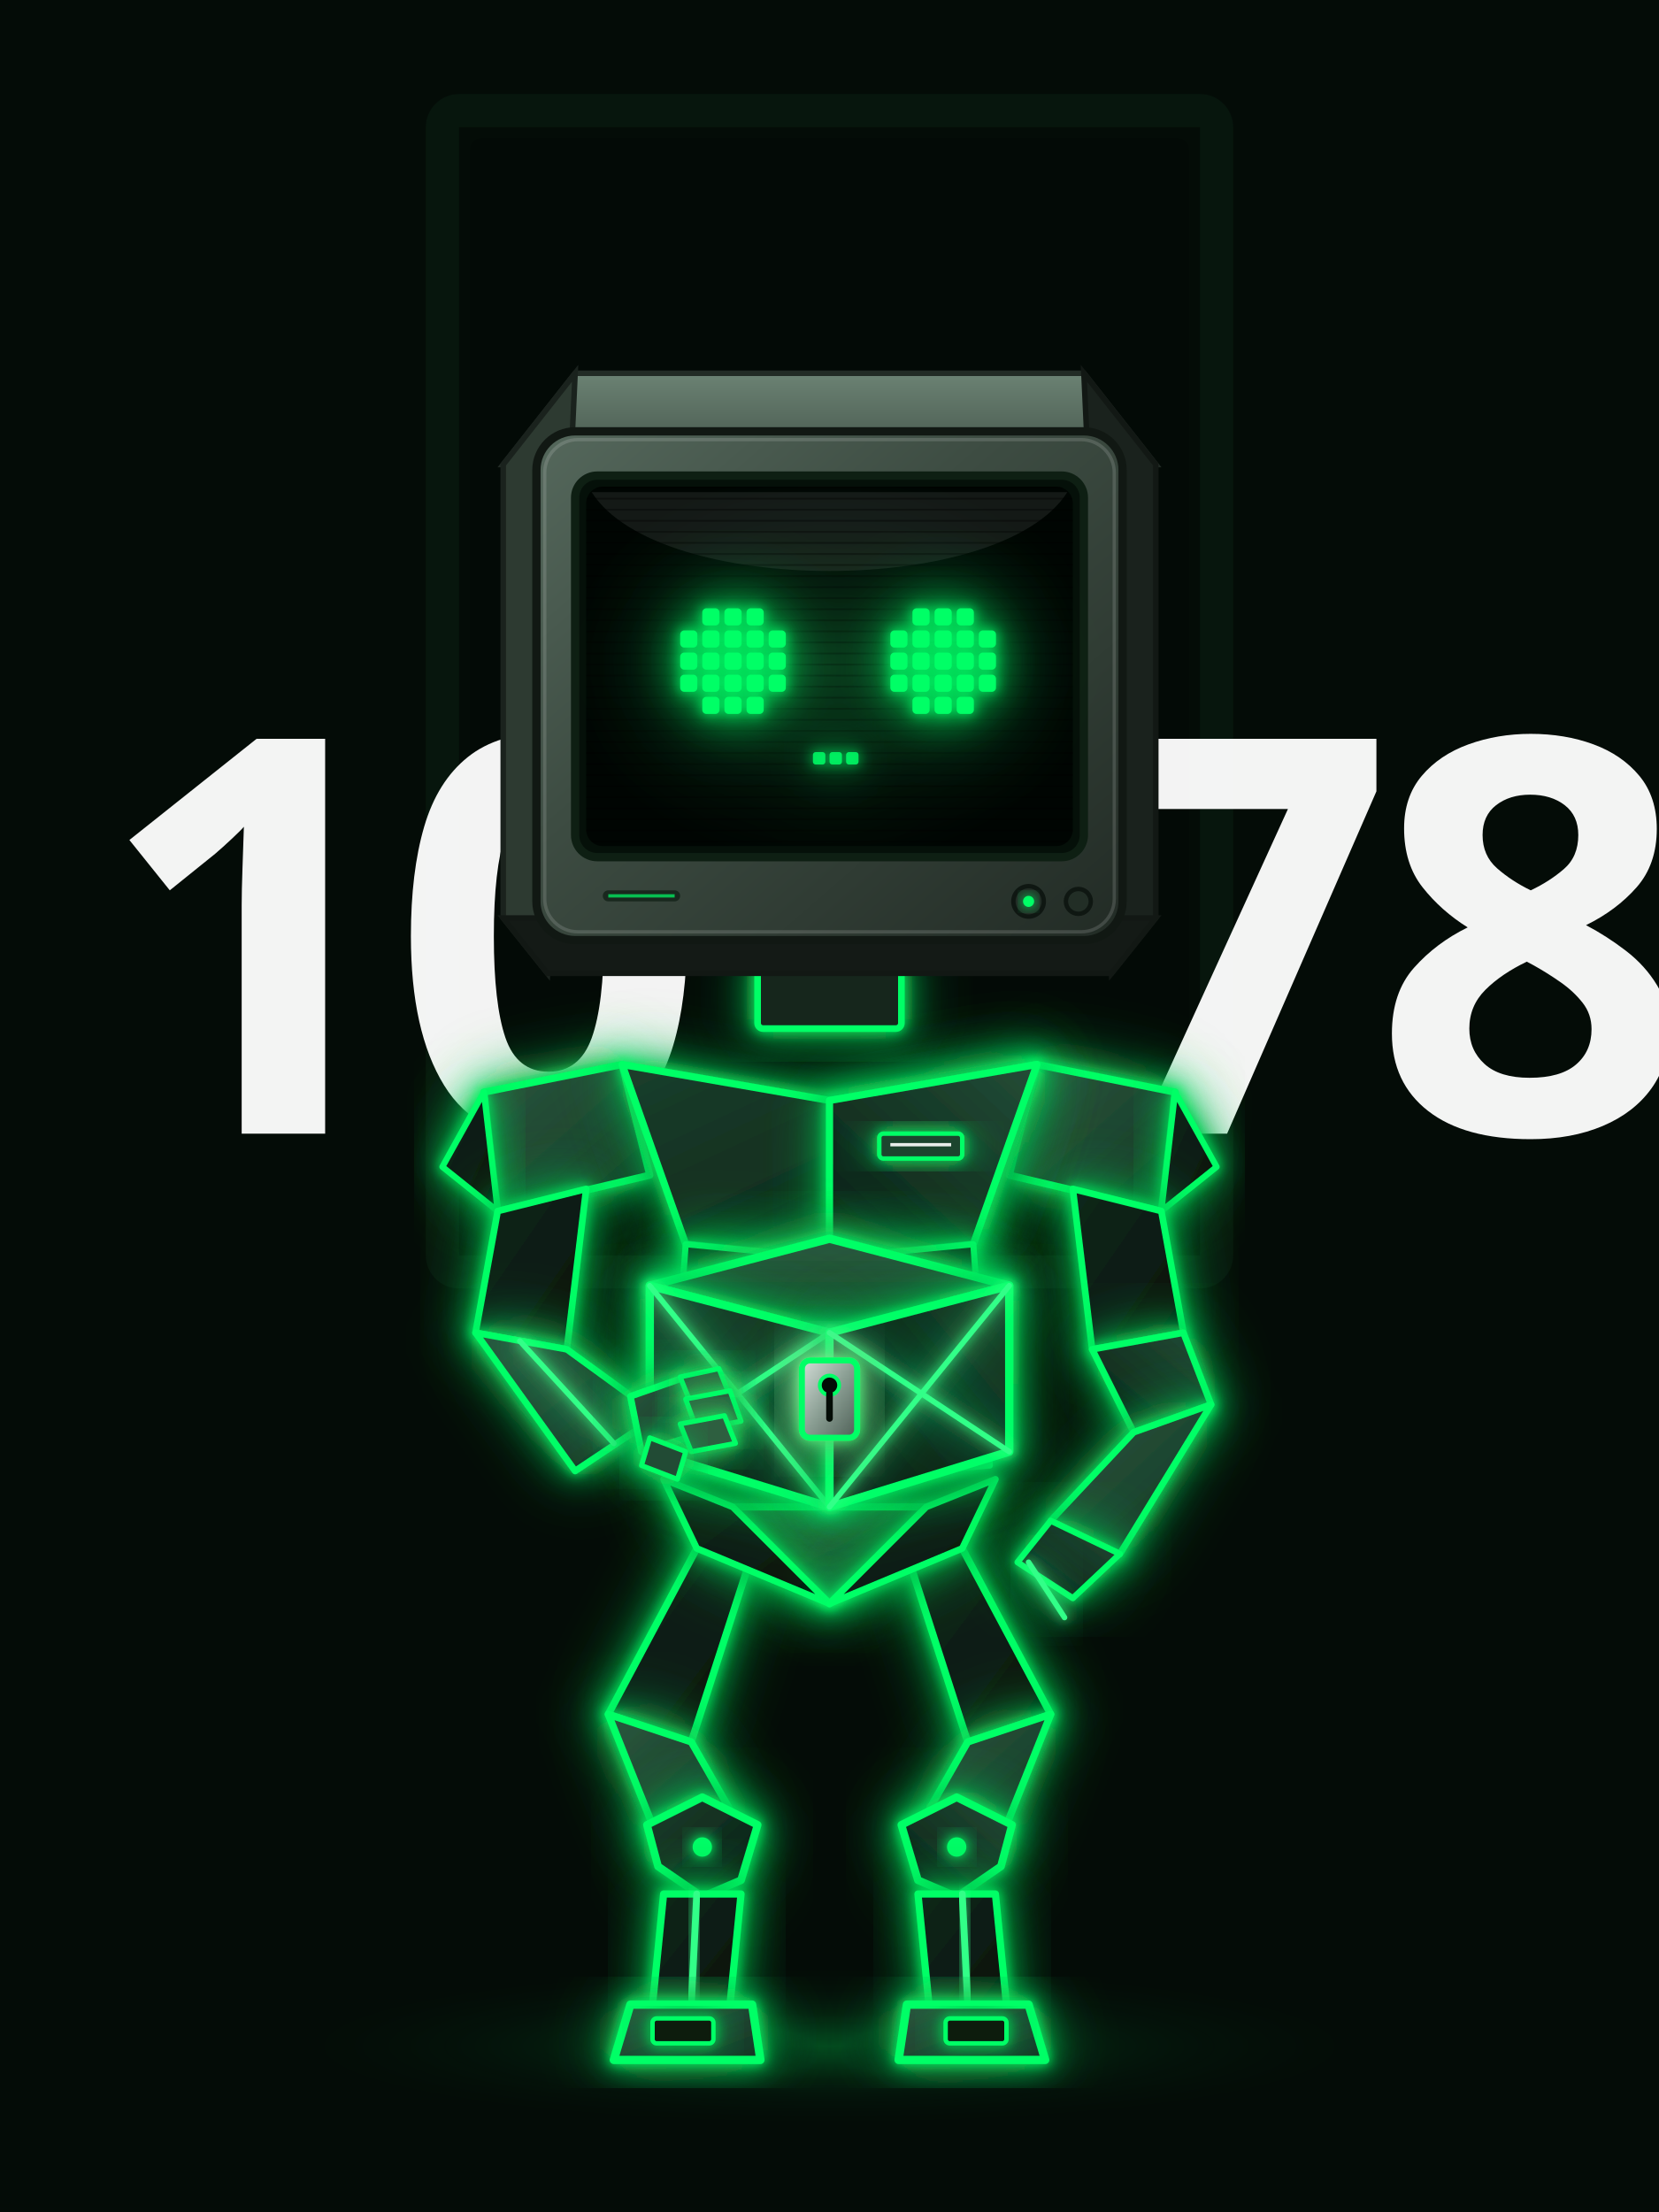
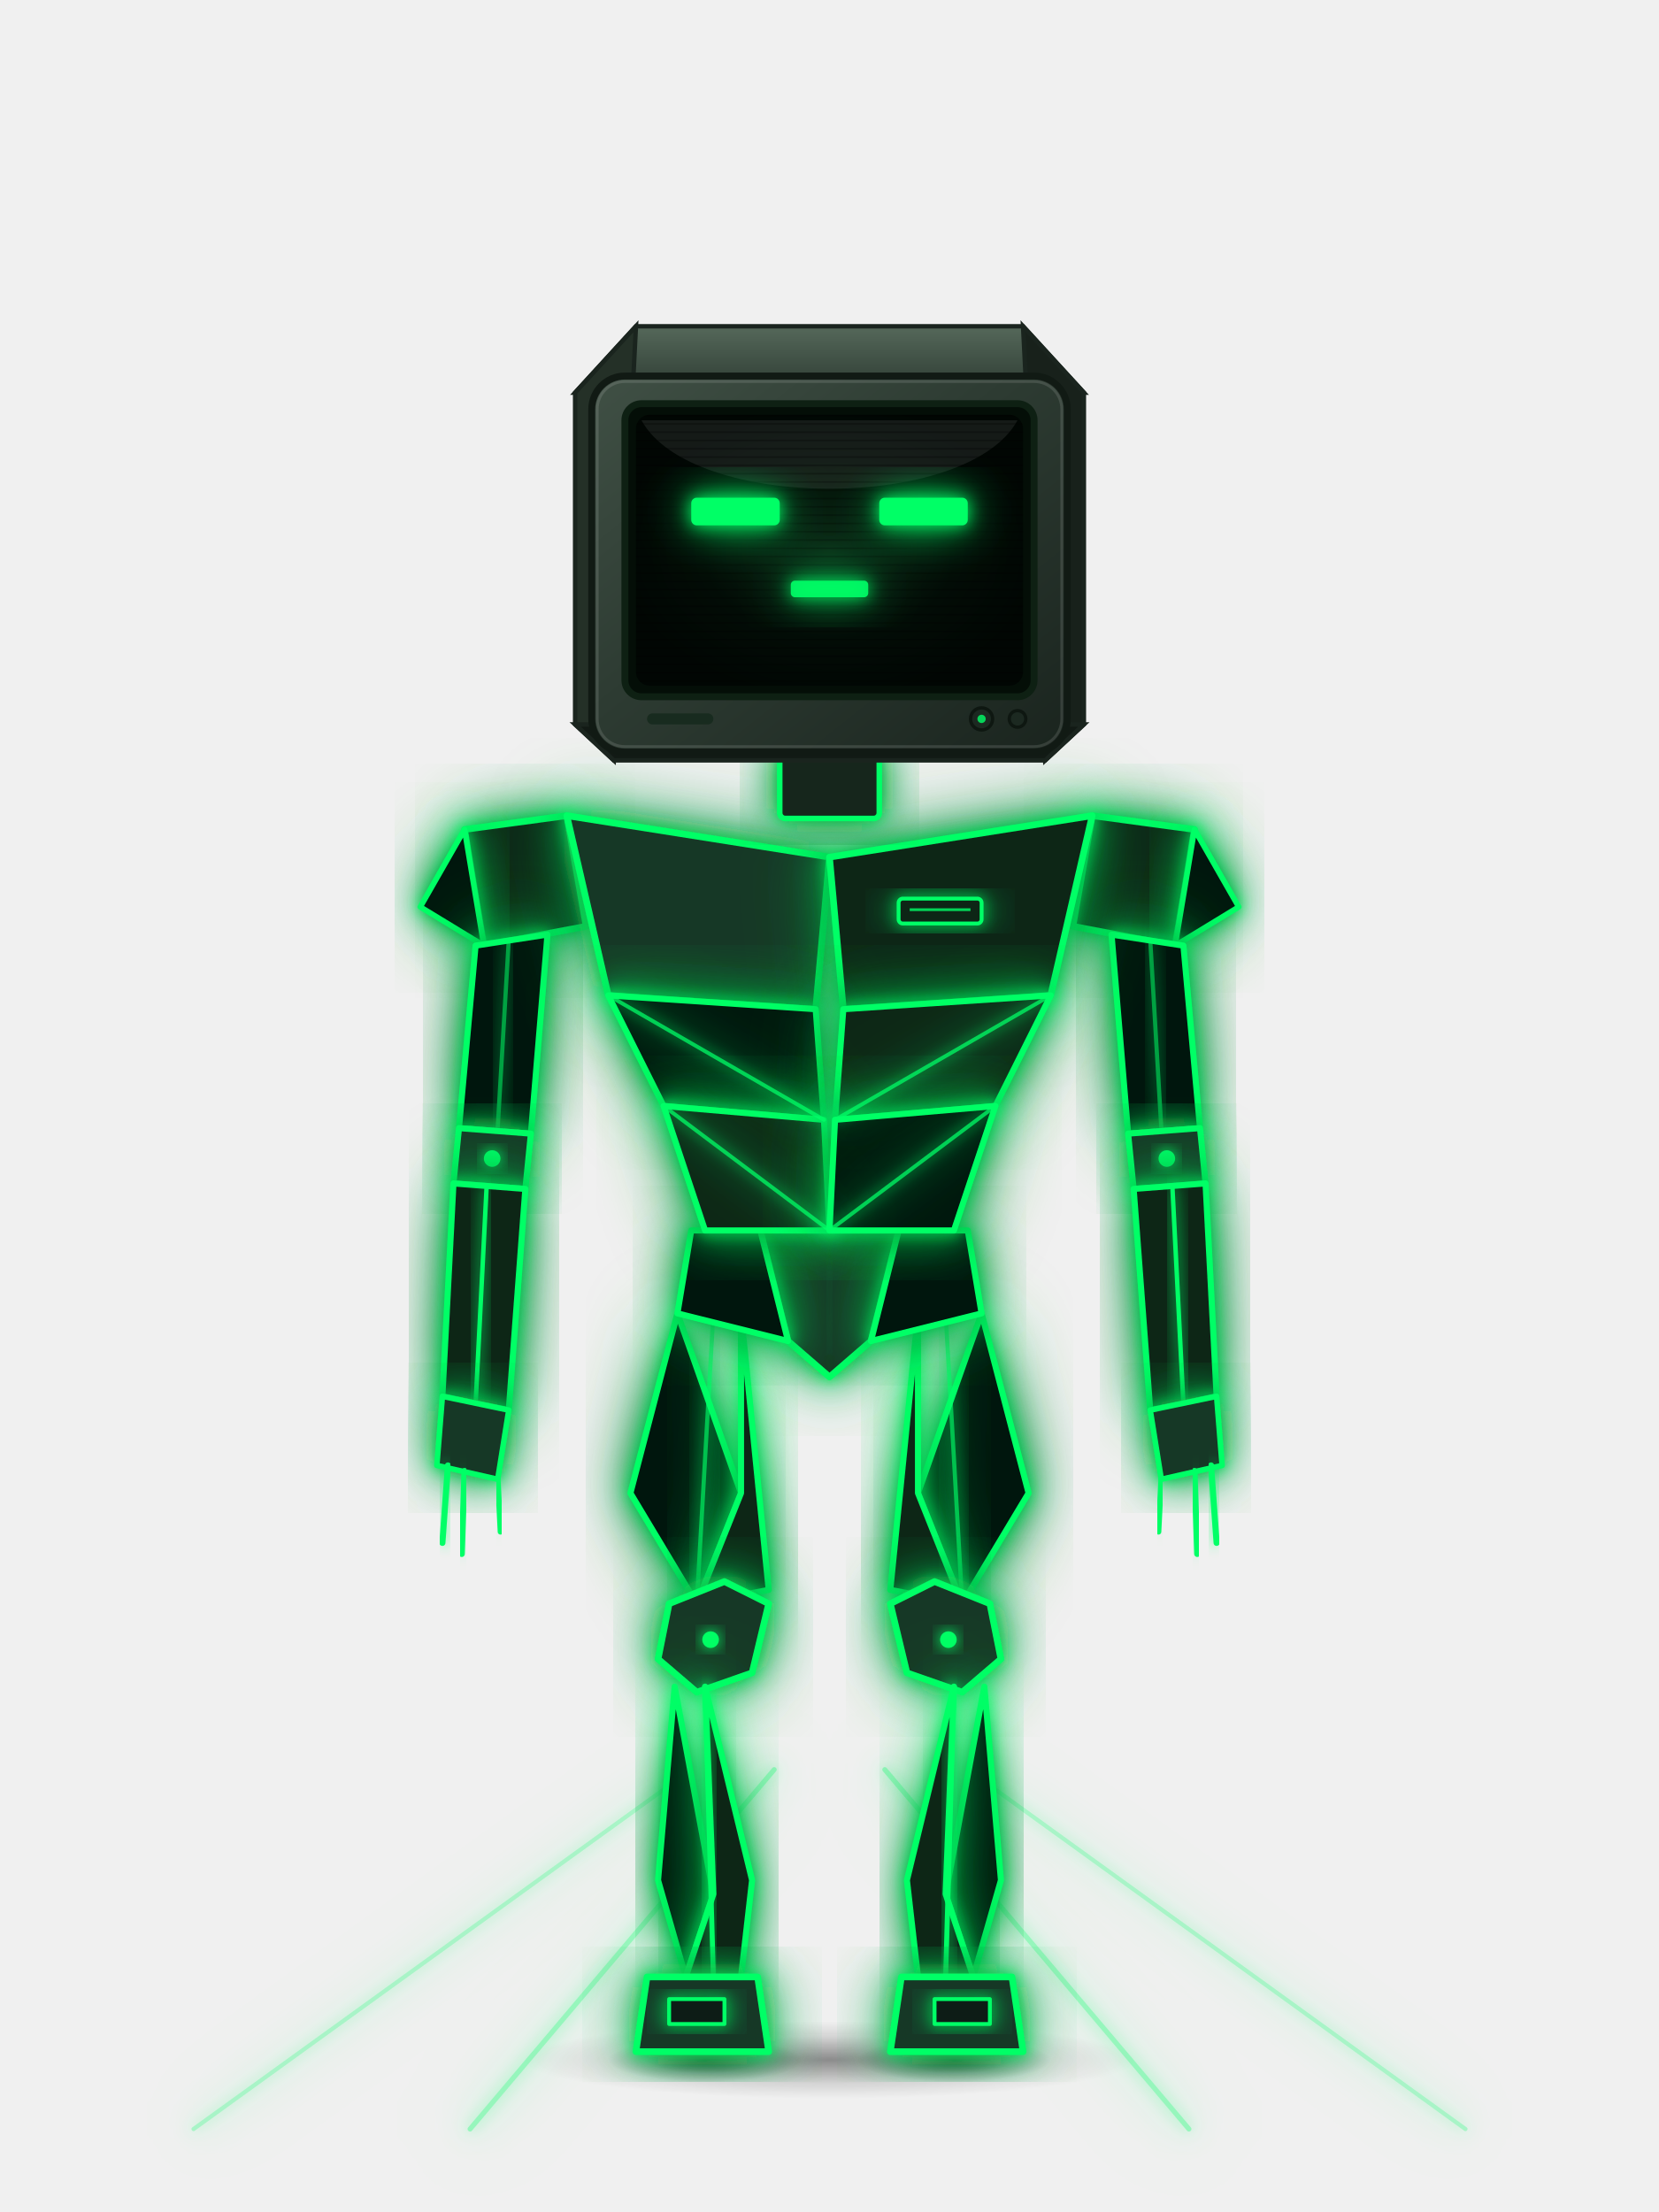
- <svg xmlns="http://www.w3.org/2000/svg" viewBox="0 0 600 800" width="100%" height="100%">
+ <svg xmlns="http://www.w3.org/2000/svg" viewBox="0 0 600 800" width="100%" height="100%" style="background: transparent;">
  <defs>
-     <filter id="ditto-neon-glow" x="-50%" y="-50%" width="200%" height="200%">
-       <feGaussianBlur stdDeviation="2" result="blur1" />
-       <feGaussianBlur stdDeviation="5" result="blur2" />
-       <feGaussianBlur stdDeviation="10" result="blur3" />
+     <filter id="sleek-neon" x="-40%" y="-40%" width="180%" height="180%">
+       <feGaussianBlur stdDeviation="2.5" result="blur1" />
+       <feGaussianBlur stdDeviation="6" result="blur2" />
+       <feGaussianBlur stdDeviation="12" result="blur3" />
      <feMerge>
        <feMergeNode in="blur3" />
        <feMergeNode in="blur2" />
        <feMergeNode in="blur1" />
        <feMergeNode in="SourceGraphic" />
      </feMerge>
    </filter>
-     <filter id="ditto-eye-bloom" x="-50%" y="-50%" width="200%" height="200%">
-       <feGaussianBlur stdDeviation="2.5" result="eb1" />
-       <feGaussianBlur stdDeviation="7" result="eb2" />
-       <feGaussianBlur stdDeviation="14" result="eb3" />
+     <filter id="screen-glow" x="-30%" y="-30%" width="160%" height="160%">
+       <feGaussianBlur stdDeviation="3" result="b1" />
+       <feGaussianBlur stdDeviation="8" result="b2" />
      <feMerge>
-         <feMergeNode in="eb3" />
-         <feMergeNode in="eb2" />
-         <feMergeNode in="eb1" />
+         <feMergeNode in="b2" />
+         <feMergeNode in="b1" />
        <feMergeNode in="SourceGraphic" />
      </feMerge>
    </filter>
-     <pattern id="ditto-scanlines" width="100" height="4" patternUnits="userSpaceOnUse">
-       <line x1="0" y1="0" x2="100" y2="0" stroke="rgba(0,0,0,0.5)" stroke-width="1.4" />
+     <pattern id="sleek-scanlines" width="100" height="3" patternUnits="userSpaceOnUse">
+       <line x1="0" y1="0" x2="100" y2="0" stroke="rgba(0,0,0,0.45)" stroke-width="1.2" />
    </pattern>
-     <linearGradient id="armor-chest-left" x1="0%" y1="0%" x2="100%" y2="100%">
-       <stop offset="0%" stop-color="#1b3f2c" />
-       <stop offset="60%" stop-color="#0f2b1d" />
-       <stop offset="100%" stop-color="#07170f" />
+     <radialGradient id="crt-phosphor" cx="50%" cy="50%" r="55%">
+       <stop offset="0%" stop-color="#0a2a16" />
+       <stop offset="60%" stop-color="#020c06" />
+       <stop offset="100%" stop-color="#010603" />
+     </radialGradient>
+     <linearGradient id="monitor-casing" x1="0%" y1="0%" x2="100%" y2="100%">
+       <stop offset="0%" stop-color="#405045" />
+       <stop offset="45%" stop-color="#2d3b32" />
+       <stop offset="100%" stop-color="#1a241e" />
    </linearGradient>
-     <linearGradient id="armor-chest-right" x1="100%" y1="0%" x2="0%" y2="100%">
-       <stop offset="0%" stop-color="#244d37" />
-       <stop offset="50%" stop-color="#143625" />
-       <stop offset="100%" stop-color="#091c13" />
+     <linearGradient id="monitor-top-chamfer" x1="0%" y1="0%" x2="0%" y2="100%">
+       <stop offset="0%" stop-color="#55685a" />
+       <stop offset="100%" stop-color="#2d3b32" />
    </linearGradient>
-     <linearGradient id="armor-dark-facet" x1="0%" y1="0%" x2="100%" y2="100%">
-       <stop offset="0%" stop-color="#0e281b" />
-       <stop offset="100%" stop-color="#05120c" />
-     </linearGradient>
-     <linearGradient id="armor-light-facet" x1="0%" y1="0%" x2="100%" y2="100%">
-       <stop offset="0%" stop-color="#2a583e" />
-       <stop offset="100%" stop-color="#143625" />
-     </linearGradient>
-     <linearGradient id="vault-top-grad" x1="0%" y1="0%" x2="0%" y2="100%">
-       <stop offset="0%" stop-color="#2a5c40" />
-       <stop offset="100%" stop-color="#133824" />
-     </linearGradient>
-     <linearGradient id="vault-front-left" x1="0%" y1="0%" x2="100%" y2="100%">
-       <stop offset="0%" stop-color="#1b452e" />
-       <stop offset="100%" stop-color="#0a2115" />
-     </linearGradient>
-     <linearGradient id="vault-front-right" x1="100%" y1="0%" x2="0%" y2="100%">
-       <stop offset="0%" stop-color="#163d28" />
-       <stop offset="100%" stop-color="#06190f" />
-     </linearGradient>
-     <linearGradient id="silver-latch" x1="0%" y1="0%" x2="100%" y2="100%">
-       <stop offset="0%" stop-color="#d4ded8" />
-       <stop offset="50%" stop-color="#8a9e93" />
-       <stop offset="100%" stop-color="#4e5f56" />
-     </linearGradient>
-     <linearGradient id="monitor-casing" x1="0%" y1="0%" x2="100%" y2="100%">
-       <stop offset="0%" stop-color="#55685c" />
-       <stop offset="40%" stop-color="#3d4c42" />
-       <stop offset="100%" stop-color="#222b25" />
-     </linearGradient>
-     <linearGradient id="monitor-top" x1="0%" y1="0%" x2="0%" y2="100%">
-       <stop offset="0%" stop-color="#6b8273" />
-       <stop offset="100%" stop-color="#44544a" />
-     </linearGradient>
-     <radialGradient id="screen-phosphor" cx="50%" cy="50%" r="55%">
-       <stop offset="0%" stop-color="#0a2a16" />
-       <stop offset="65%" stop-color="#020d07" />
-       <stop offset="100%" stop-color="#000502" />
-     </radialGradient>
-     <radialGradient id="floor-glow" cx="50%" cy="50%" r="50%">
-       <stop offset="0%" stop-color="rgba(0, 255, 102, 0.25)" />
-       <stop offset="40%" stop-color="rgba(0, 255, 102, 0.08)" />
-       <stop offset="100%" stop-color="rgba(0, 0, 0, 0)" />
-     </radialGradient>
-     <radialGradient id="boots-shadow" cx="50%" cy="50%" r="50%">
-       <stop offset="0%" stop-color="rgba(0, 0, 0, 0.85)" />
-       <stop offset="60%" stop-color="rgba(0, 0, 0, 0.3)" />
-       <stop offset="100%" stop-color="rgba(0, 0, 0, 0)" />
+     <radialGradient id="ground-shadow-grad" cx="50%" cy="50%" r="50%">
+       <stop offset="0%" stop-color="rgba(0,0,0,0.7)" />
+       <stop offset="60%" stop-color="rgba(0,0,0,0.2)" />
+       <stop offset="100%" stop-color="rgba(0,0,0,0)" />
    </radialGradient>
  </defs>
  <style>
-     .neon-line {
+     .wf-glow {
      stroke: #00ff66;
      stroke-linecap: round;
      stroke-linejoin: round;
-       filter: url(#ditto-neon-glow);
+       filter: url(#sleek-neon);
    }
-     .neon-line-bright {
-       stroke: #33ff88;
-       stroke-linecap: round;
-       stroke-linejoin: round;
-       filter: url(#ditto-neon-glow);
+     .facet {
+       transition: filter 0.2s ease;
+     }
+     .facet:hover {
+       filter: brightness(1.25);
    }
  </style>
-   <rect x="0" y="0" width="600" height="800" fill="#040c07" />
-   <rect x="160" y="40" width="280" height="420" rx="6" fill="none" stroke="#081c10" stroke-width="12" opacity="0.6" />
-   <rect x="170" y="50" width="260" height="400" rx="4" fill="#020804" opacity="0.4" />
-   <text x="35" y="410" font-family="'Impact', 'Arial Black', sans-serif" font-size="200" font-weight="900" fill="#ffffff" opacity="0.95" letter-spacing="-8">10</text>
-   <text x="390" y="410" font-family="'Impact', 'Arial Black', sans-serif" font-size="200" font-weight="900" fill="#ffffff" opacity="0.95" letter-spacing="-8">78</text>
-   <ellipse cx="300" cy="740" rx="200" ry="30" fill="url(#floor-glow)" />
-   <ellipse cx="255" cy="742" rx="42" ry="10" fill="url(#boots-shadow)" />
-   <ellipse cx="345" cy="742" rx="42" ry="10" fill="url(#boots-shadow)" />
-   <line x1="80" y1="740" x2="520" y2="740" stroke="#00ff66" stroke-width="1.8" opacity="0.4" filter="url(#ditto-neon-glow)" />
+   <g id="neon-floor-grid" opacity="0.75">
+     <line x1="50" y1="745" x2="550" y2="745" stroke="#00ff66" stroke-width="2.5" class="wf-glow" />
+     <line x1="90" y1="710" x2="510" y2="710" stroke="#00ff66" stroke-width="1.8" class="wf-glow" opacity="0.6" />
+     <line x1="130" y1="680" x2="470" y2="680" stroke="#00ff66" stroke-width="1.2" class="wf-glow" opacity="0.35" />
+     <line x1="170" y1="655" x2="430" y2="655" stroke="#00ff66" stroke-width="0.8" class="wf-glow" opacity="0.2" />
+     <line x1="70" y1="770" x2="250" y2="640" stroke="#00ff66" stroke-width="1.5" class="wf-glow" opacity="0.4" />
+     <line x1="170" y1="770" x2="280" y2="640" stroke="#00ff66" stroke-width="1.8" class="wf-glow" opacity="0.5" />
+     <line x1="300" y1="770" x2="300" y2="640" stroke="#00ff66" stroke-width="2.2" class="wf-glow" opacity="0.7" />
+     <line x1="430" y1="770" x2="320" y2="640" stroke="#00ff66" stroke-width="1.8" class="wf-glow" opacity="0.5" />
+     <line x1="530" y1="770" x2="350" y2="640" stroke="#00ff66" stroke-width="1.5" class="wf-glow" opacity="0.4" />
+   </g>
+   <ellipse cx="255" cy="745" rx="35" ry="8" fill="url(#ground-shadow-grad)" />
+   <ellipse cx="345" cy="745" rx="35" ry="8" fill="url(#ground-shadow-grad)" />
+   <ellipse cx="300" cy="745" rx="110" ry="14" fill="url(#ground-shadow-grad)" opacity="0.6" />
  <g id="robot-legs">
-     <polygon points="252,560 220,620 250,630 272,562" fill="url(#armor-dark-facet)" stroke="#00ff66" stroke-width="2.6" class="neon-line" />
-     <polygon points="250,630 220,620 238,665 270,665" fill="url(#armor-light-facet)" stroke="#00ff66" stroke-width="2.6" class="neon-line" />
-     <polygon points="234,660 254,650 274,660 268,680 254,686 238,675" fill="url(#armor-chest-left)" stroke="#00ff66" stroke-width="2.8" class="neon-line" />
-     <circle cx="254" cy="668" r="3.5" fill="#00ff66" filter="url(#ditto-neon-glow)" />
-     <polygon points="240,685 268,685 264,725 236,725" fill="url(#armor-dark-facet)" stroke="#00ff66" stroke-width="2.6" class="neon-line" />
-     <line x1="252" y1="685" x2="250" y2="725" stroke="#33ff88" stroke-width="2.5" class="neon-line-bright" />
-     <polygon points="228,725 272,725 275,745 222,745" fill="url(#armor-light-facet)" stroke="#00ff66" stroke-width="3" class="neon-line" />
-     <line x1="222" y1="745" x2="275" y2="745" stroke="#00ff66" stroke-width="4.5" class="neon-line-bright" />
-     <rect x="236" y="730" width="22" height="9" rx="1.5" fill="#071b10" stroke="#00ff66" stroke-width="1.6" class="neon-line" />
-     <polygon points="348,560 380,620 350,630 328,562" fill="url(#armor-dark-facet)" stroke="#00ff66" stroke-width="2.6" class="neon-line" />
-     <polygon points="350,630 380,620 362,665 330,665" fill="url(#armor-light-facet)" stroke="#00ff66" stroke-width="2.6" class="neon-line" />
-     <polygon points="366,660 346,650 326,660 332,680 346,686 362,675" fill="url(#armor-chest-right)" stroke="#00ff66" stroke-width="2.8" class="neon-line" />
-     <circle cx="346" cy="668" r="3.5" fill="#00ff66" filter="url(#ditto-neon-glow)" />
-     <polygon points="332,685 360,685 364,725 336,725" fill="url(#armor-dark-facet)" stroke="#00ff66" stroke-width="2.6" class="neon-line" />
-     <line x1="348" y1="685" x2="350" y2="725" stroke="#33ff88" stroke-width="2.5" class="neon-line-bright" />
-     <polygon points="328,725 372,725 378,745 325,745" fill="url(#armor-light-facet)" stroke="#00ff66" stroke-width="3" class="neon-line" />
-     <line x1="325" y1="745" x2="378" y2="745" stroke="#00ff66" stroke-width="4.5" class="neon-line-bright" />
-     <rect x="342" y="730" width="22" height="9" rx="1.5" fill="#071b10" stroke="#00ff66" stroke-width="1.6" class="neon-line" />
+     <polygon points="245,475 228,540 252,580 268,540" fill="#06160e" stroke="#00ff66" stroke-width="2.2" class="wf-glow facet" />
+     <polygon points="268,475 268,540 252,580 278,575" fill="#0c2619" stroke="#00ff66" stroke-width="2.2" class="wf-glow facet" />
+     <line x1="258" y1="475" x2="252" y2="580" stroke="#00ff66" stroke-width="1.5" class="wf-glow" opacity="0.7" />
+     <polygon points="242,580 262,572 278,580 272,605 252,612 238,600" fill="#143825" stroke="#00ff66" stroke-width="2.4" class="wf-glow facet" />
+     <circle cx="257" cy="593" r="3" fill="#00ff66" filter="url(#sleek-neon)" />
+     <polygon points="244,610 238,680 248,715 258,685" fill="#06160e" stroke="#00ff66" stroke-width="2.2" class="wf-glow facet" />
+     <polygon points="255,610 258,685 248,715 268,715 272,680" fill="#0c2619" stroke="#00ff66" stroke-width="2.2" class="wf-glow facet" />
+     <line x1="255" y1="610" x2="258" y2="715" stroke="#00ff66" stroke-width="1.8" class="wf-glow" />
+     <polygon points="234,715 274,715 278,742 230,742" fill="#143825" stroke="#00ff66" stroke-width="2.4" class="wf-glow facet" />
+     <line x1="230" y1="742" x2="278" y2="742" stroke="#00ff66" stroke-width="3.5" class="wf-glow" />
+     <rect x="242" y="723" width="20" height="9" fill="#091f13" stroke="#00ff66" stroke-width="1.4" class="wf-glow" />
+     <polygon points="355,475 372,540 348,580 332,540" fill="#06160e" stroke="#00ff66" stroke-width="2.2" class="wf-glow facet" />
+     <polygon points="332,475 332,540 348,580 322,575" fill="#0c2619" stroke="#00ff66" stroke-width="2.2" class="wf-glow facet" />
+     <line x1="342" y1="475" x2="348" y2="580" stroke="#00ff66" stroke-width="1.5" class="wf-glow" opacity="0.7" />
+     <polygon points="358,580 338,572 322,580 328,605 348,612 362,600" fill="#143825" stroke="#00ff66" stroke-width="2.4" class="wf-glow facet" />
+     <circle cx="343" cy="593" r="3" fill="#00ff66" filter="url(#sleek-neon)" />
+     <polygon points="356,610 362,680 352,715 342,685" fill="#06160e" stroke="#00ff66" stroke-width="2.2" class="wf-glow facet" />
+     <polygon points="345,610 342,685 352,715 332,715 328,680" fill="#0c2619" stroke="#00ff66" stroke-width="2.2" class="wf-glow facet" />
+     <line x1="345" y1="610" x2="342" y2="715" stroke="#00ff66" stroke-width="1.8" class="wf-glow" />
+     <polygon points="326,715 366,715 370,742 322,742" fill="#143825" stroke="#00ff66" stroke-width="2.4" class="wf-glow facet" />
+     <line x1="322" y1="742" x2="370" y2="742" stroke="#00ff66" stroke-width="3.5" class="wf-glow" />
+     <rect x="338" y="723" width="20" height="9" fill="#091f13" stroke="#00ff66" stroke-width="1.4" class="wf-glow" />
  </g>
-   <g id="pelvis">
-     <polygon points="265,545 335,545 300,580" fill="url(#armor-light-facet)" stroke="#00ff66" stroke-width="2.6" class="neon-line" />
-     <polygon points="240,535 265,545 300,580 252,560" fill="url(#armor-dark-facet)" stroke="#00ff66" stroke-width="2.4" class="neon-line" />
-     <polygon points="360,535 335,545 300,580 348,560" fill="url(#armor-dark-facet)" stroke="#00ff66" stroke-width="2.4" class="neon-line" />
+   <g id="robot-pelvis">
+     <polygon points="275,445 325,445 315,485 300,498 285,485" fill="#143825" stroke="#00ff66" stroke-width="2.4" class="wf-glow facet" />
+     <polygon points="250,445 275,445 285,485 245,475" fill="#06160e" stroke="#00ff66" stroke-width="2.2" class="wf-glow facet" />
+     <polygon points="350,445 325,445 315,485 355,475" fill="#06160e" stroke="#00ff66" stroke-width="2.2" class="wf-glow facet" />
  </g>
  <g id="robot-arms">
-     <polygon points="175,395 225,385 235,425 180,438" fill="url(#armor-light-facet)" stroke="#00ff66" stroke-width="2.6" class="neon-line" />
-     <polygon points="175,395 160,422 180,438" fill="url(#armor-dark-facet)" stroke="#00ff66" stroke-width="2.2" class="neon-line" />
-     <polygon points="180,438 212,430 205,488 172,482" fill="url(#armor-dark-facet)" stroke="#00ff66" stroke-width="2.4" class="neon-line" />
-     <polygon points="172,482 205,488 238,512 208,532" fill="url(#armor-light-facet)" stroke="#00ff66" stroke-width="2.4" class="neon-line" />
-     <line x1="188" y1="485" x2="222" y2="522" stroke="#33ff88" stroke-width="2" class="neon-line-bright" />
-     <polygon points="425,395 375,385 365,425 420,438" fill="url(#armor-light-facet)" stroke="#00ff66" stroke-width="2.6" class="neon-line" />
-     <polygon points="425,395 440,422 420,438" fill="url(#armor-dark-facet)" stroke="#00ff66" stroke-width="2.2" class="neon-line" />
-     <polygon points="420,438 388,430 395,488 428,482" fill="url(#armor-dark-facet)" stroke="#00ff66" stroke-width="2.4" class="neon-line" />
-     <polygon points="428,482 395,488 410,518 438,508" fill="url(#armor-chest-right)" stroke="#00ff66" stroke-width="2.4" class="neon-line" />
-     <polygon points="438,508 410,518 380,550 405,562" fill="url(#armor-light-facet)" stroke="#00ff66" stroke-width="2.4" class="neon-line" />
-     <polygon points="380,550 405,562 388,578 368,565" fill="url(#armor-chest-right)" stroke="#00ff66" stroke-width="2.2" class="neon-line" />
-     <line x1="372" y1="565" x2="385" y2="585" stroke="#33ff88" stroke-width="2" class="neon-line-bright" />
+     <polygon points="168,300 205,295 212,335 175,342" fill="#0c2619" stroke="#00ff66" stroke-width="2.4" class="wf-glow facet" />
+     <polygon points="168,300 152,328 175,342" fill="#06160e" stroke="#00ff66" stroke-width="2" class="wf-glow facet" />
+     <polygon points="172,342 198,338 192,410 166,408" fill="#06160e" stroke="#00ff66" stroke-width="2.2" class="wf-glow facet" />
+     <line x1="184" y1="340" x2="180" y2="408" stroke="#00ff66" stroke-width="1.5" class="wf-glow" opacity="0.6" />
+     <polygon points="166,408 192,410 190,430 164,428" fill="#143825" stroke="#00ff66" stroke-width="2.2" class="wf-glow facet" />
+     <circle cx="178" cy="419" r="3" fill="#00ff66" filter="url(#sleek-neon)" />
+     <polygon points="164,428 190,430 184,510 160,505" fill="#0c2619" stroke="#00ff66" stroke-width="2.2" class="wf-glow facet" />
+     <line x1="176" y1="429" x2="172" y2="508" stroke="#00ff66" stroke-width="1.6" class="wf-glow" />
+     <polygon points="160,505 184,510 180,535 158,530" fill="#143825" stroke="#00ff66" stroke-width="2" class="wf-glow facet" />
+     <line x1="162" y1="530" x2="160" y2="558" stroke="#00ff66" stroke-width="2.2" class="wf-glow" />
+     <line x1="168" y1="532" x2="167" y2="562" stroke="#00ff66" stroke-width="2.2" class="wf-glow" />
+     <line x1="174" y1="533" x2="174" y2="560" stroke="#00ff66" stroke-width="2.2" class="wf-glow" />
+     <line x1="180" y1="534" x2="181" y2="554" stroke="#00ff66" stroke-width="2" class="wf-glow" />
+     <polygon points="432,300 395,295 388,335 425,342" fill="#0c2619" stroke="#00ff66" stroke-width="2.4" class="wf-glow facet" />
+     <polygon points="432,300 448,328 425,342" fill="#06160e" stroke="#00ff66" stroke-width="2" class="wf-glow facet" />
+     <polygon points="428,342 402,338 408,410 434,408" fill="#06160e" stroke="#00ff66" stroke-width="2.2" class="wf-glow facet" />
+     <line x1="416" y1="340" x2="420" y2="408" stroke="#00ff66" stroke-width="1.5" class="wf-glow" opacity="0.6" />
+     <polygon points="434,408 408,410 410,430 436,428" fill="#143825" stroke="#00ff66" stroke-width="2.2" class="wf-glow facet" />
+     <circle cx="422" cy="419" r="3" fill="#00ff66" filter="url(#sleek-neon)" />
+     <polygon points="436,428 410,430 416,510 440,505" fill="#0c2619" stroke="#00ff66" stroke-width="2.2" class="wf-glow facet" />
+     <line x1="424" y1="429" x2="428" y2="508" stroke="#00ff66" stroke-width="1.6" class="wf-glow" />
+     <polygon points="440,505 416,510 420,535 442,530" fill="#143825" stroke="#00ff66" stroke-width="2" class="wf-glow facet" />
+     <line x1="438" y1="530" x2="440" y2="558" stroke="#00ff66" stroke-width="2.2" class="wf-glow" />
+     <line x1="432" y1="532" x2="433" y2="562" stroke="#00ff66" stroke-width="2.2" class="wf-glow" />
+     <line x1="426" y1="533" x2="426" y2="560" stroke="#00ff66" stroke-width="2.2" class="wf-glow" />
+     <line x1="420" y1="534" x2="419" y2="554" stroke="#00ff66" stroke-width="2" class="wf-glow" />
  </g>
-   <g id="main-torso">
-     <polygon points="225,385 300,398 375,385 352,450 300,455 248,450" fill="url(#armor-chest-left)" stroke="#00ff66" stroke-width="2.6" class="neon-line" />
-     <polygon points="300,398 375,385 352,450 300,455" fill="url(#armor-chest-right)" stroke="#00ff66" stroke-width="2.6" class="neon-line" />
-     <line x1="300" y1="398" x2="300" y2="455" stroke="#33ff88" stroke-width="2.8" class="neon-line-bright" />
-     <rect x="318" y="410" width="30" height="9" rx="1.5" fill="#1b452e" stroke="#00ff66" stroke-width="1.6" class="neon-line" />
-     <line x1="322" y1="414" x2="344" y2="414" stroke="#ffffff" stroke-width="1.2" opacity="0.9" />
-     <polygon points="248,450 300,455 300,535 242,530" fill="url(#armor-dark-facet)" stroke="#00ff66" stroke-width="2.2" class="neon-line" />
-     <polygon points="352,450 300,455 300,535 358,530" fill="url(#armor-dark-facet)" stroke="#00ff66" stroke-width="2.2" class="neon-line" />
+   <g id="robot-torso">
+     <polygon points="205,295 300,310 295,365 220,360" fill="#143825" stroke="#00ff66" stroke-width="2.4" class="wf-glow facet" />
+     <polygon points="395,295 300,310 305,365 380,360" fill="#0c2619" stroke="#00ff66" stroke-width="2.4" class="wf-glow facet" />
+     <line x1="300" y1="310" x2="300" y2="445" stroke="#00ff66" stroke-width="2.4" class="wf-glow" />
+     <rect x="325" y="325" width="30" height="9" rx="1.5" fill="#0c2617" stroke="#00ff66" stroke-width="1.4" class="wf-glow" />
+     <line x1="329" y1="329" x2="351" y2="329" stroke="#00ff66" stroke-width="1" opacity="0.8" />
+     <polygon points="220,360 295,365 298,405 240,400" fill="#06160e" stroke="#00ff66" stroke-width="2.2" class="wf-glow facet" />
+     <polygon points="380,360 305,365 302,405 360,400" fill="#0c2619" stroke="#00ff66" stroke-width="2.2" class="wf-glow facet" />
+     <polygon points="240,400 298,405 300,445 255,445" fill="#0c2619" stroke="#00ff66" stroke-width="2.2" class="wf-glow facet" />
+     <polygon points="360,400 302,405 300,445 345,445" fill="#06160e" stroke="#00ff66" stroke-width="2.2" class="wf-glow facet" />
+     <line x1="220" y1="360" x2="298" y2="405" stroke="#00ff66" stroke-width="1.4" class="wf-glow" opacity="0.8" />
+     <line x1="380" y1="360" x2="302" y2="405" stroke="#00ff66" stroke-width="1.4" class="wf-glow" opacity="0.8" />
+     <line x1="240" y1="400" x2="300" y2="445" stroke="#00ff66" stroke-width="1.4" class="wf-glow" opacity="0.8" />
+     <line x1="360" y1="400" x2="300" y2="445" stroke="#00ff66" stroke-width="1.4" class="wf-glow" opacity="0.8" />
  </g>
-   <g id="vault-box">
-     <polygon points="235,465 300,448 365,465 300,482" fill="url(#vault-top-grad)" stroke="#00ff66" stroke-width="3" class="neon-line" />
-     <polygon points="235,465 300,482 300,545 235,525" fill="url(#vault-front-left)" stroke="#00ff66" stroke-width="3" class="neon-line" />
-     <line x1="235" y1="465" x2="300" y2="545" stroke="#33ff88" stroke-width="2" class="neon-line-bright" />
-     <line x1="235" y1="525" x2="300" y2="482" stroke="#33ff88" stroke-width="2" class="neon-line-bright" />
-     <polygon points="300,482 365,465 365,525 300,545" fill="url(#vault-front-right)" stroke="#00ff66" stroke-width="3" class="neon-line" />
-     <line x1="300" y1="482" x2="365" y2="525" stroke="#33ff88" stroke-width="2" class="neon-line-bright" />
-     <line x1="300" y1="545" x2="365" y2="465" stroke="#33ff88" stroke-width="2" class="neon-line-bright" />
-     <line x1="300" y1="482" x2="300" y2="545" stroke="#00ff66" stroke-width="3.5" class="neon-line-bright" />
-     <rect x="290" y="492" width="20" height="28" rx="3" fill="url(#silver-latch)" stroke="#00ff66" stroke-width="2.2" class="neon-line" />
-     <circle cx="300" cy="501" r="3.5" fill="#030c06" stroke="#00ff66" stroke-width="1.4" />
-     <line x1="300" y1="504" x2="300" y2="513" stroke="#030c06" stroke-width="2.4" stroke-linecap="round" />
+   <g id="robot-neck">
+     <rect x="282" y="272" width="36" height="24" rx="2" fill="#13261b" stroke="#00ff66" stroke-width="2" class="wf-glow" />
+     <line x1="282" y1="280" x2="318" y2="280" stroke="#00ff66" stroke-width="1.6" class="wf-glow" />
+     <line x1="282" y1="288" x2="318" y2="288" stroke="#00ff66" stroke-width="1.6" class="wf-glow" />
  </g>
-   <g id="left-hand-gripping">
-     <polygon points="228,505 248,498 255,518 232,525" fill="url(#armor-light-facet)" stroke="#00ff66" stroke-width="2.4" class="neon-line" />
-     <polygon points="246,498 260,495 264,505 250,508" fill="#2d5e41" stroke="#00ff66" stroke-width="1.8" class="neon-line" />
-     <polygon points="248,506 264,503 268,514 252,517" fill="#2d5e41" stroke="#00ff66" stroke-width="1.8" class="neon-line" />
-     <polygon points="246,515 262,512 266,522 250,525" fill="#2d5e41" stroke="#00ff66" stroke-width="1.8" class="neon-line" />
-     <polygon points="235,520 248,525 245,535 232,530" fill="#234c34" stroke="#00ff66" stroke-width="1.8" class="neon-line" />
-   </g>
-   <g id="neck">
-     <rect x="274" y="348" width="52" height="24" rx="2" fill="#14261c" stroke="#00ff66" stroke-width="2.4" class="neon-line" />
-     <line x1="284" y1="348" x2="284" y2="372" stroke="#33ff88" stroke-width="2" class="neon-line-bright" />
-     <line x1="300" y1="348" x2="300" y2="372" stroke="#33ff88" stroke-width="2" class="neon-line-bright" />
-     <line x1="316" y1="348" x2="316" y2="372" stroke="#33ff88" stroke-width="2" class="neon-line-bright" />
-   </g>
-   <g id="crt-head">
-     <polygon points="208,135 392,135 418,168 182,168" fill="url(#monitor-top)" stroke="#222b25" stroke-width="2" />
-     <polygon points="208,135 182,168 182,332 198,352" fill="#2d3a31" stroke="#1a221d" stroke-width="2" />
-     <polygon points="392,135 418,168 418,332 402,352" fill="#1a221d" stroke="#121814" stroke-width="2" />
-     <polygon points="182,332 198,352 402,352 418,332" fill="#141a16" stroke="#121814" stroke-width="2" />
-     <rect x="194" y="156" width="212" height="184" rx="14" fill="url(#monitor-casing)" stroke="#111813" stroke-width="3" />
-     <rect x="197" y="159" width="206" height="178" rx="12" fill="none" stroke="rgba(255,255,255,0.14)" stroke-width="1.2" />
-     <rect x="208" y="172" width="184" height="138" rx="8" fill="#051009" stroke="#0e1f13" stroke-width="3" />
-     <rect x="212" y="176" width="176" height="130" rx="6" fill="url(#screen-phosphor)" />
-     <path d="M 214 178 L 386 178 C 362 216, 238 216, 214 178 Z" fill="rgba(255, 255, 255, 0.08)" />
-     <rect x="212" y="176" width="176" height="130" rx="6" fill="url(#ditto-scanlines)" opacity="0.65" pointer-events="none" />
-     <g id="pixel-dot-eyes" filter="url(#ditto-eye-bloom)">
-       <rect x="254" y="220" width="6.2" height="6.2" rx="1.5" fill="#00ff66" />
-       <rect x="262" y="220" width="6.2" height="6.2" rx="1.5" fill="#00ff66" />
-       <rect x="270" y="220" width="6.2" height="6.2" rx="1.5" fill="#00ff66" />
-       <rect x="246" y="228" width="6.2" height="6.2" rx="1.5" fill="#00ff66" />
-       <rect x="254" y="228" width="6.2" height="6.2" rx="1.5" fill="#00ff66" />
-       <rect x="262" y="228" width="6.2" height="6.2" rx="1.5" fill="#00ff66" />
-       <rect x="270" y="228" width="6.2" height="6.2" rx="1.5" fill="#00ff66" />
-       <rect x="278" y="228" width="6.2" height="6.2" rx="1.5" fill="#00ff66" />
-       <rect x="246" y="236" width="6.2" height="6.2" rx="1.5" fill="#00ff66" />
-       <rect x="254" y="236" width="6.2" height="6.2" rx="1.5" fill="#00ff66" />
-       <rect x="262" y="236" width="6.2" height="6.2" rx="1.5" fill="#00ff66" />
-       <rect x="270" y="236" width="6.2" height="6.2" rx="1.5" fill="#00ff66" />
-       <rect x="278" y="236" width="6.2" height="6.2" rx="1.5" fill="#00ff66" />
-       <rect x="246" y="244" width="6.2" height="6.2" rx="1.5" fill="#00ff66" />
-       <rect x="254" y="244" width="6.2" height="6.2" rx="1.5" fill="#00ff66" />
-       <rect x="262" y="244" width="6.2" height="6.2" rx="1.5" fill="#00ff66" />
-       <rect x="270" y="244" width="6.2" height="6.2" rx="1.5" fill="#00ff66" />
-       <rect x="278" y="244" width="6.2" height="6.2" rx="1.5" fill="#00ff66" />
-       <rect x="254" y="252" width="6.2" height="6.2" rx="1.5" fill="#00ff66" />
-       <rect x="262" y="252" width="6.2" height="6.2" rx="1.5" fill="#00ff66" />
-       <rect x="270" y="252" width="6.2" height="6.2" rx="1.5" fill="#00ff66" />
-       <rect x="330" y="220" width="6.2" height="6.2" rx="1.5" fill="#00ff66" />
-       <rect x="338" y="220" width="6.2" height="6.2" rx="1.5" fill="#00ff66" />
-       <rect x="346" y="220" width="6.2" height="6.2" rx="1.5" fill="#00ff66" />
-       <rect x="322" y="228" width="6.2" height="6.2" rx="1.5" fill="#00ff66" />
-       <rect x="330" y="228" width="6.2" height="6.2" rx="1.5" fill="#00ff66" />
-       <rect x="338" y="228" width="6.2" height="6.2" rx="1.5" fill="#00ff66" />
-       <rect x="346" y="228" width="6.2" height="6.2" rx="1.5" fill="#00ff66" />
-       <rect x="354" y="228" width="6.2" height="6.2" rx="1.5" fill="#00ff66" />
-       <rect x="322" y="236" width="6.2" height="6.2" rx="1.5" fill="#00ff66" />
-       <rect x="330" y="236" width="6.2" height="6.2" rx="1.5" fill="#00ff66" />
-       <rect x="338" y="236" width="6.2" height="6.2" rx="1.5" fill="#00ff66" />
-       <rect x="346" y="236" width="6.2" height="6.2" rx="1.5" fill="#00ff66" />
-       <rect x="354" y="236" width="6.2" height="6.2" rx="1.5" fill="#00ff66" />
-       <rect x="322" y="244" width="6.2" height="6.2" rx="1.5" fill="#00ff66" />
-       <rect x="330" y="244" width="6.2" height="6.2" rx="1.5" fill="#00ff66" />
-       <rect x="338" y="244" width="6.2" height="6.2" rx="1.5" fill="#00ff66" />
-       <rect x="346" y="244" width="6.2" height="6.2" rx="1.5" fill="#00ff66" />
-       <rect x="354" y="244" width="6.2" height="6.2" rx="1.5" fill="#00ff66" />
-       <rect x="330" y="252" width="6.2" height="6.2" rx="1.5" fill="#00ff66" />
-       <rect x="338" y="252" width="6.2" height="6.2" rx="1.5" fill="#00ff66" />
-       <rect x="346" y="252" width="6.2" height="6.2" rx="1.5" fill="#00ff66" />
-       <rect x="294" y="272" width="4.5" height="4.5" rx="1" fill="#00ff66" opacity="0.85" />
-       <rect x="300" y="272" width="4.5" height="4.5" rx="1" fill="#00ff66" opacity="0.85" />
-       <rect x="306" y="272" width="4.5" height="4.5" rx="1" fill="#00ff66" opacity="0.85" />
+   <g id="crt-monitor-head">
+     <polygon points="230,118 370,118 392,142 208,142" fill="url(#monitor-top-chamfer)" stroke="#1a241e" stroke-width="1.6" />
+     <polygon points="230,118 208,142 208,262 222,275" fill="#243027" stroke="#1a241e" stroke-width="1.6" />
+     <polygon points="370,118 392,142 392,262 378,275" fill="#18211b" stroke="#1a241e" stroke-width="1.6" />
+     <polygon points="208,262 222,275 378,275 392,262" fill="#121a15" stroke="#1a241e" stroke-width="1.6" />
+     <rect x="214" y="136" width="172" height="136" rx="12" fill="url(#monitor-casing)" stroke="#111a14" stroke-width="2.5" />
+     <rect x="216" y="138" width="168" height="132" rx="10" fill="none" stroke="rgba(255,255,255,0.12)" stroke-width="1" />
+     <rect x="226" y="146" width="148" height="106" rx="6" fill="#040e07" stroke="#0e2013" stroke-width="2.5" />
+     <rect x="230" y="150" width="140" height="98" rx="5" fill="url(#crt-phosphor)" />
+     <path d="M 232 152 L 368 152 C 350 185, 250 185, 232 152 Z" fill="rgba(255, 255, 255, 0.08)" />
+     <rect x="230" y="150" width="140" height="98" rx="5" fill="url(#sleek-scanlines)" opacity="0.6" pointer-events="none" />
+     <g id="screen-face" filter="url(#screen-glow)">
+       <rect x="250" y="180" width="32" height="10" rx="2" fill="#00ff66" />
+       <rect x="318" y="180" width="32" height="10" rx="2" fill="#00ff66" />
+       <rect x="286" y="210" width="28" height="6" rx="1.5" fill="#00ff66" opacity="0.9" />
    </g>
-     <rect x="218" y="322" width="28" height="4" rx="2" fill="#19281e" />
-     <line x1="220" y1="324" x2="244" y2="324" stroke="#00ff66" stroke-width="1.2" opacity="0.7" />
-     <circle cx="372" cy="326" r="5.5" fill="#222e26" stroke="#0f1712" stroke-width="1.6" />
-     <circle cx="372" cy="326" r="2" fill="#00ff66" filter="url(#ditto-neon-glow)" />
-     <circle cx="390" cy="326" r="4.5" fill="#222e26" stroke="#0f1712" stroke-width="1.6" />
+     <rect x="234" y="258" width="24" height="4" rx="2" fill="#182b1f" />
+     <circle cx="355" cy="260" r="4" fill="#1c2921" stroke="#0e1711" stroke-width="1.2" />
+     <circle cx="355" cy="260" r="1.5" fill="#00ff66" opacity="0.8" />
+     <circle cx="368" cy="260" r="3" fill="#1c2921" stroke="#0e1711" stroke-width="1.2" />
  </g>
</svg>
